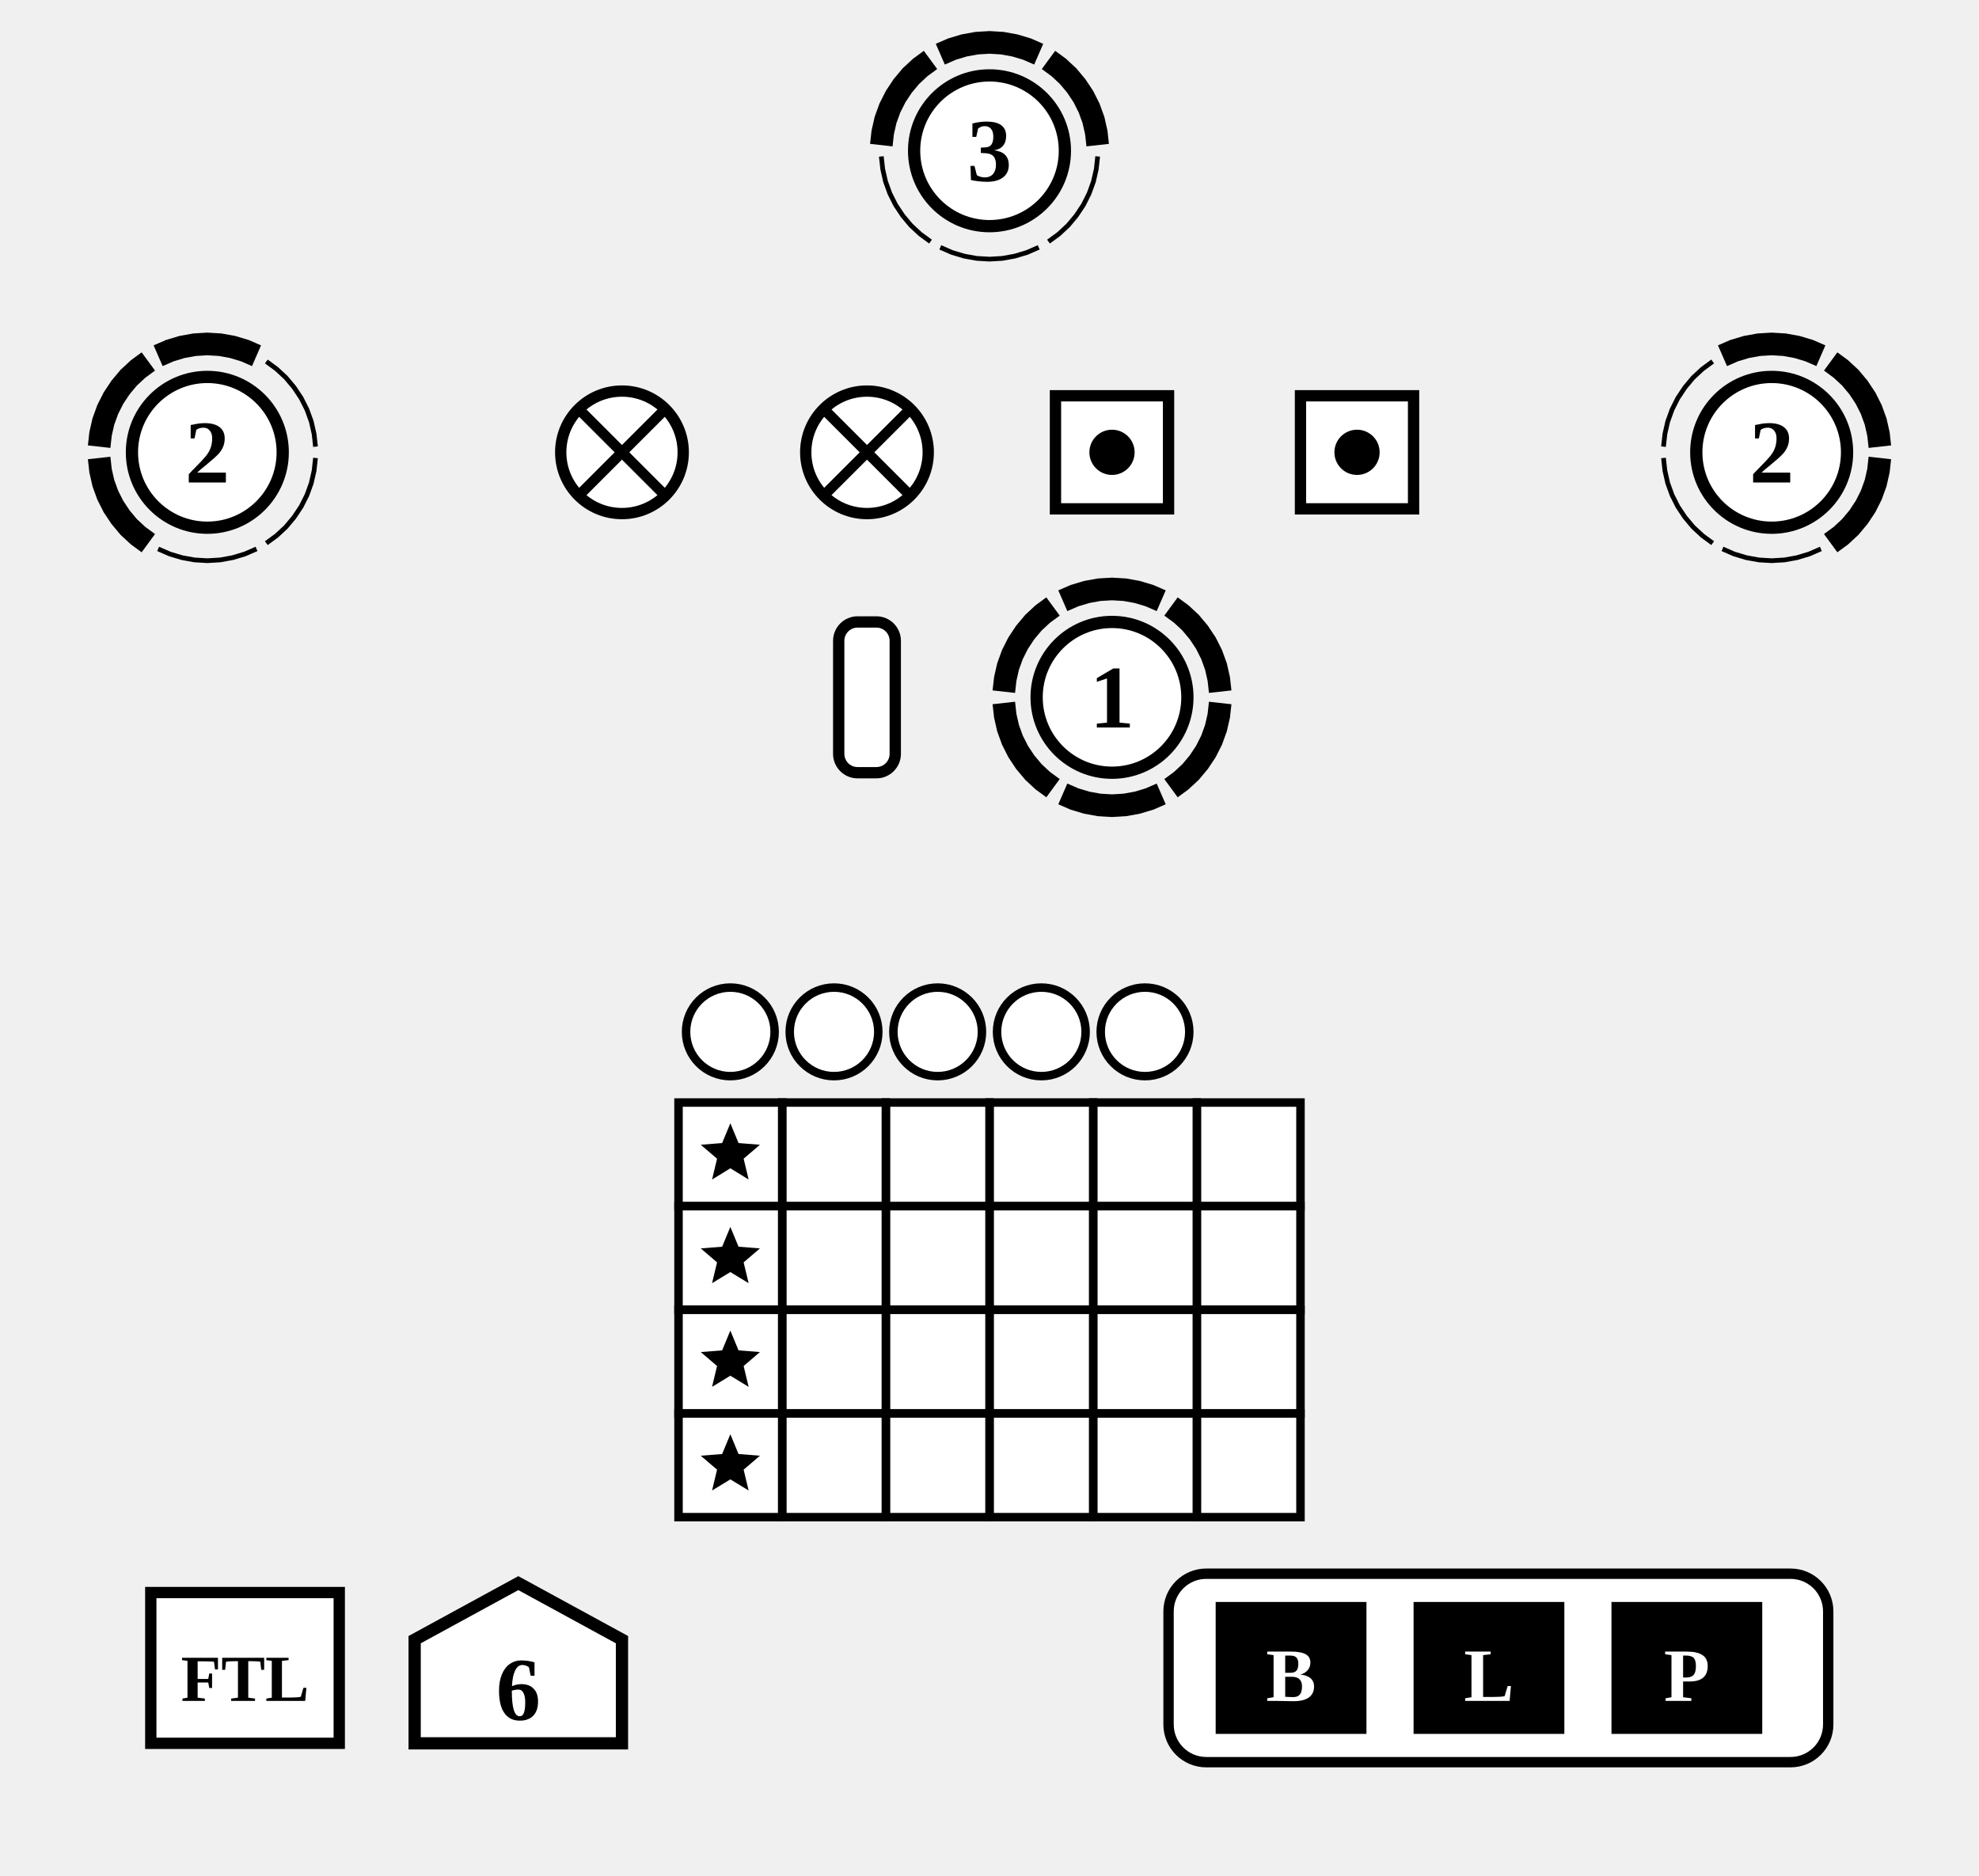
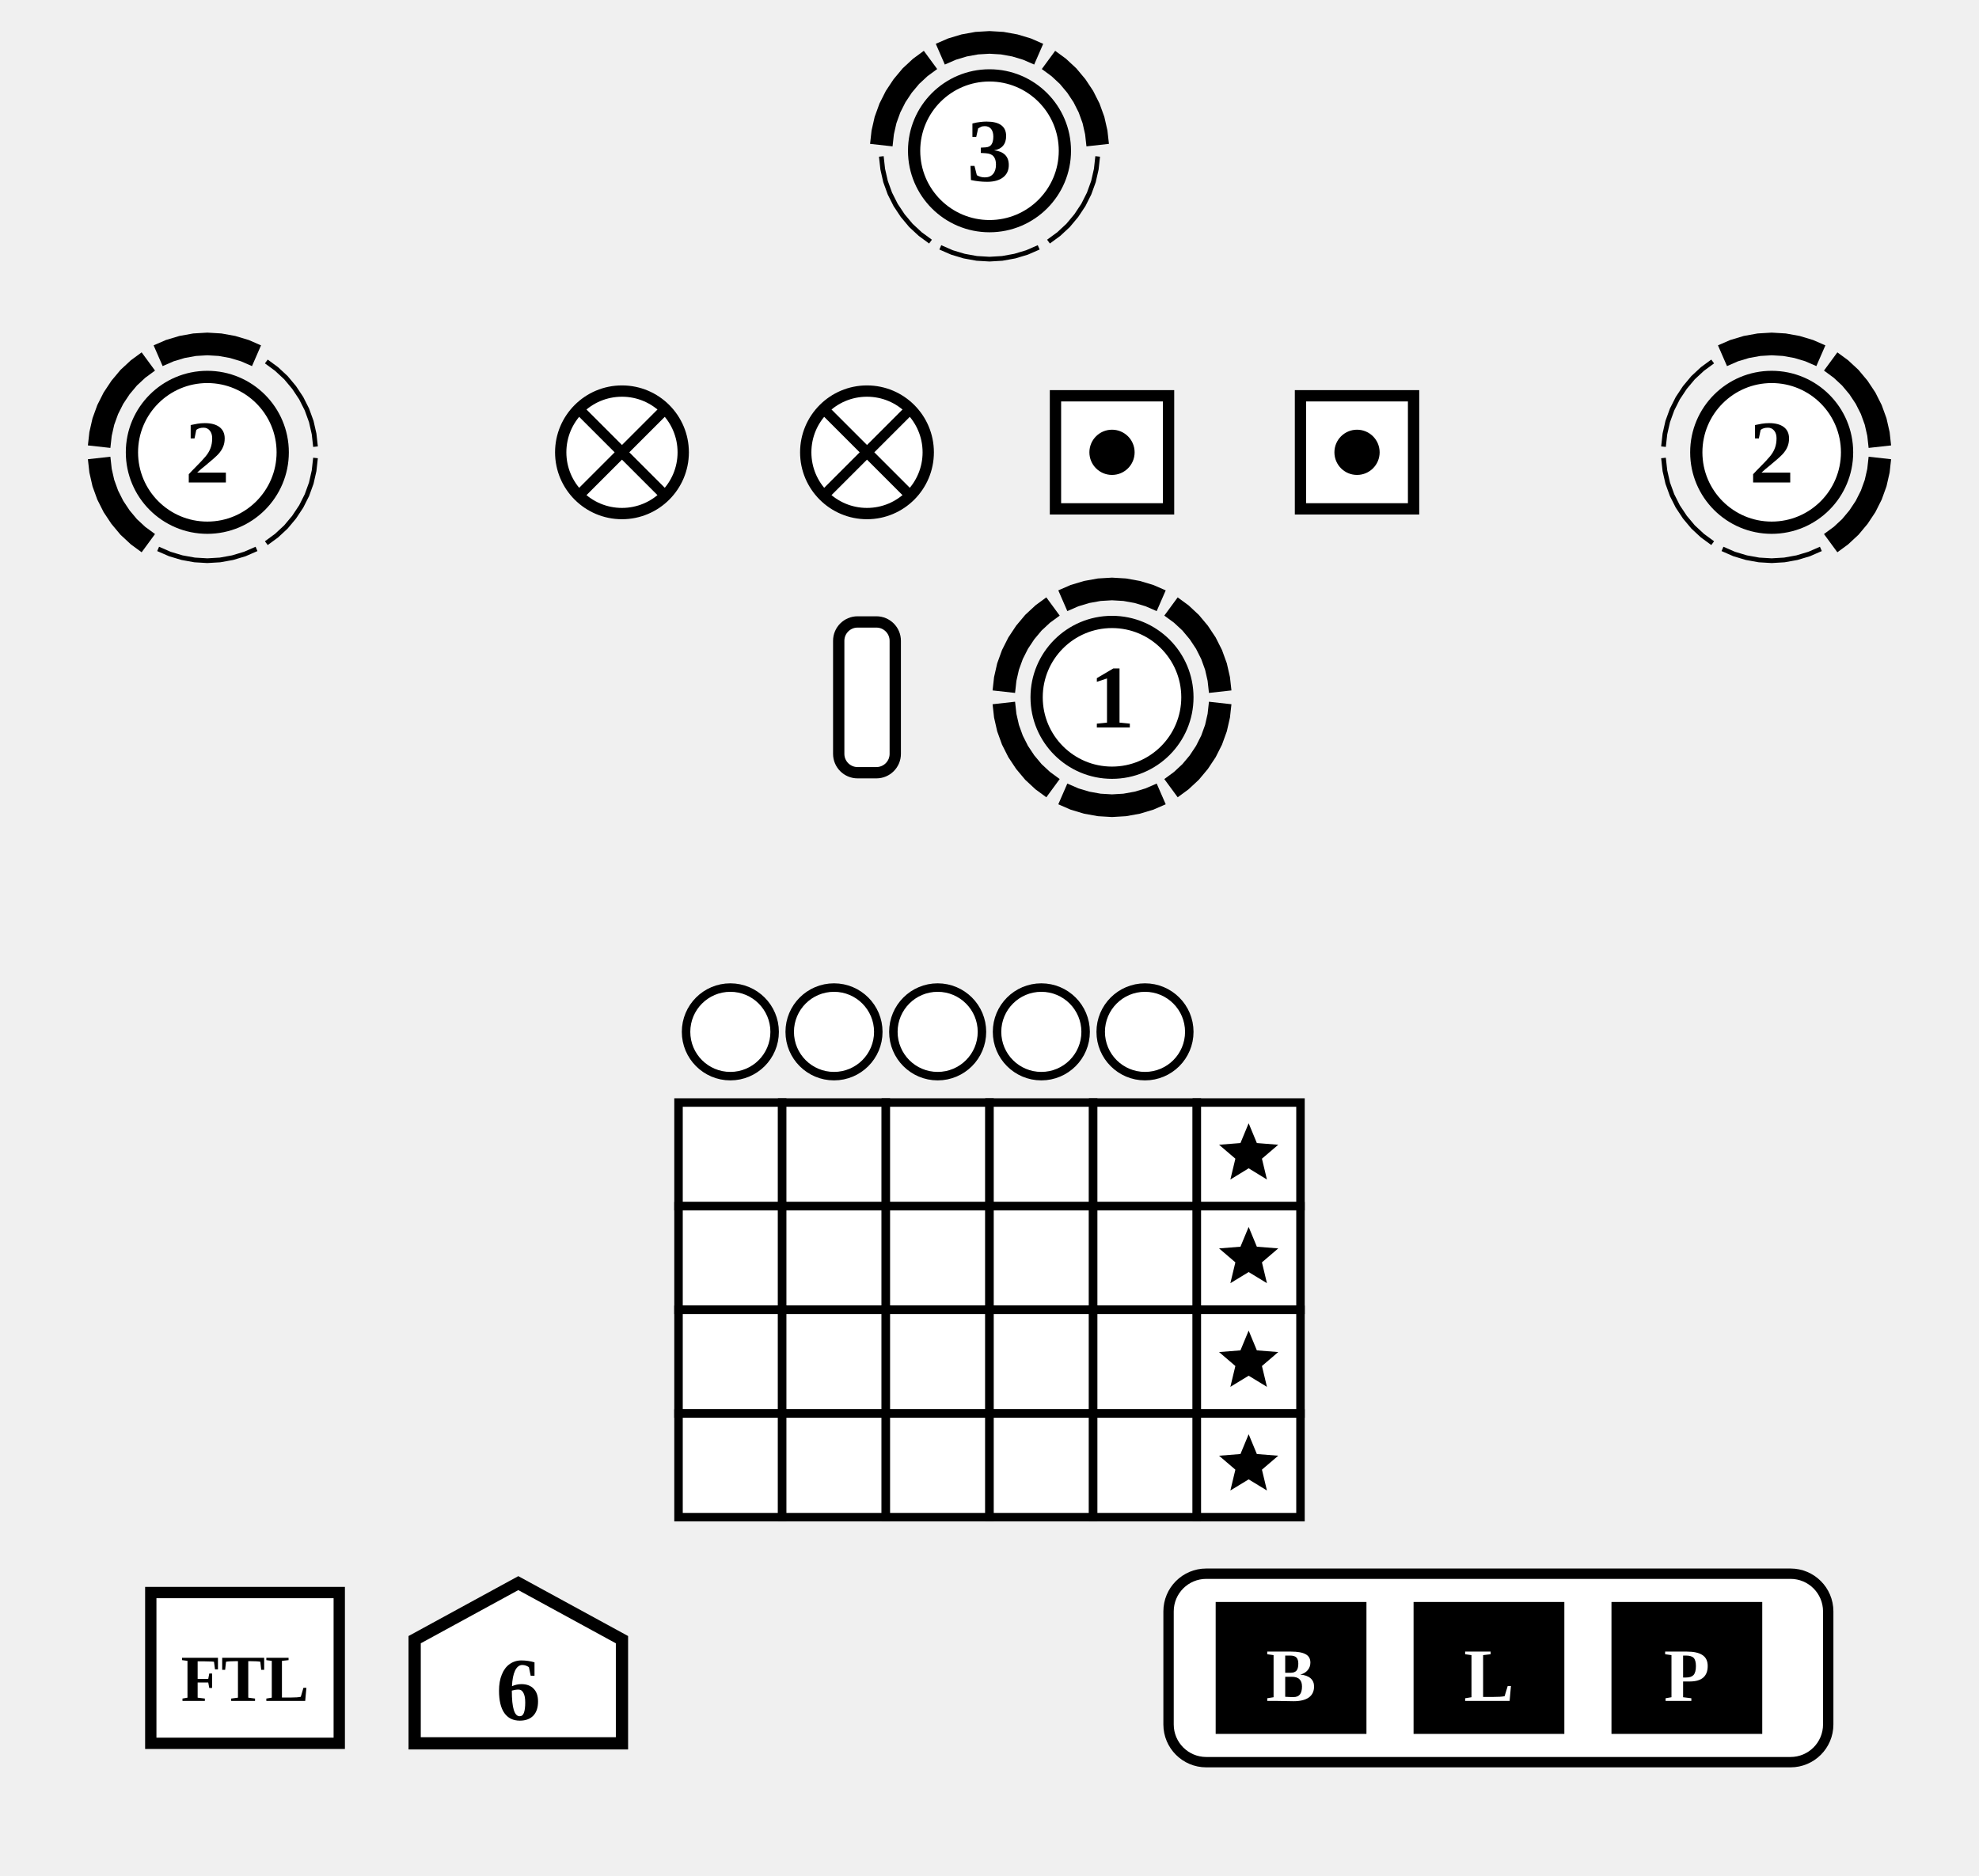
<svg xmlns="http://www.w3.org/2000/svg" viewBox="0 0 210 199" class="ssd">
  <circle cx="105" cy="16" r="8" fill="white" stroke="black" stroke-width="1.3" data-ref="system:s1" />
  <text x="105" y="19.2" font-size="9.5" text-anchor="middle" fill="black" font-weight="700" data-ref="system:s1">3</text>
  <path d="M99.78 5.75 L101.02 5.21 L102.32 4.82 L103.65 4.58 L105 4.5 L106.35 4.58 L107.68 4.82 L108.98 5.21 L110.22 5.75" fill="none" stroke="black" stroke-width="2.4" data-ref="system:s1" />
  <path d="M111.26 6.36 L112.35 7.16 L113.34 8.08 L114.21 9.12 L114.96 10.25 L115.57 11.46 L116.03 12.73 L116.33 14.05 L116.48 15.4" fill="none" stroke="black" stroke-width="2.4" data-ref="system:s1" />
  <path d="M116.48 16.6 L116.33 17.95 L116.03 19.27 L115.57 20.54 L114.96 21.75 L114.21 22.88 L113.34 23.92 L112.35 24.84 L111.26 25.64" fill="none" stroke="black" stroke-width="0.5" data-ref="system:s1" />
  <path d="M110.22 26.25 L108.98 26.79 L107.68 27.18 L106.35 27.42 L105 27.5 L103.65 27.42 L102.32 27.18 L101.02 26.79 L99.78 26.25" fill="none" stroke="black" stroke-width="0.5" data-ref="system:s1" />
  <path d="M98.74 25.64 L97.65 24.84 L96.66 23.92 L95.79 22.88 L95.04 21.75 L94.43 20.54 L93.97 19.27 L93.67 17.95 L93.52 16.6" fill="none" stroke="black" stroke-width="0.5" data-ref="system:s1" />
  <path d="M93.52 15.4 L93.67 14.05 L93.97 12.73 L94.43 11.46 L95.04 10.25 L95.79 9.12 L96.66 8.08 L97.65 7.16 L98.74 6.36" fill="none" stroke="black" stroke-width="2.4" data-ref="system:s1" />
  <circle cx="22" cy="48" r="8" fill="white" stroke="black" stroke-width="1.3" data-ref="system:s2" />
  <text x="22" y="51.2" font-size="9.5" text-anchor="middle" fill="black" font-weight="700" data-ref="system:s2">2</text>
  <path d="M16.78 37.75 L18.02 37.21 L19.32 36.82 L20.65 36.58 L22 36.5 L23.35 36.58 L24.68 36.82 L25.98 37.21 L27.22 37.75" fill="none" stroke="black" stroke-width="2.4" data-ref="system:s2" />
  <path d="M28.26 38.36 L29.35 39.16 L30.34 40.08 L31.21 41.12 L31.96 42.25 L32.57 43.46 L33.03 44.73 L33.33 46.05 L33.48 47.4" fill="none" stroke="black" stroke-width="0.5" data-ref="system:s2" />
  <path d="M33.48 48.6 L33.33 49.95 L33.03 51.27 L32.57 52.54 L31.96 53.75 L31.21 54.88 L30.34 55.92 L29.35 56.84 L28.26 57.64" fill="none" stroke="black" stroke-width="0.5" data-ref="system:s2" />
  <path d="M27.22 58.25 L25.98 58.79 L24.68 59.18 L23.35 59.42 L22 59.5 L20.65 59.42 L19.32 59.18 L18.02 58.79 L16.78 58.25" fill="none" stroke="black" stroke-width="0.5" data-ref="system:s2" />
  <path d="M15.74 57.64 L14.65 56.84 L13.66 55.92 L12.79 54.88 L12.04 53.75 L11.43 52.54 L10.97 51.27 L10.67 49.95 L10.52 48.6" fill="none" stroke="black" stroke-width="2.4" data-ref="system:s2" />
  <path d="M10.52 47.4 L10.67 46.05 L10.97 44.73 L11.43 43.46 L12.04 42.25 L12.79 41.12 L13.66 40.08 L14.65 39.16 L15.74 38.36" fill="none" stroke="black" stroke-width="2.4" data-ref="system:s2" />
  <circle cx="188" cy="48" r="8" fill="white" stroke="black" stroke-width="1.3" data-ref="system:s3" />
  <text x="188" y="51.2" font-size="9.5" text-anchor="middle" fill="black" font-weight="700" data-ref="system:s3">2</text>
  <path d="M182.78 37.75 L184.02 37.21 L185.32 36.82 L186.65 36.58 L188 36.5 L189.35 36.58 L190.68 36.82 L191.98 37.21 L193.22 37.75" fill="none" stroke="black" stroke-width="2.4" data-ref="system:s3" />
  <path d="M194.26 38.36 L195.35 39.16 L196.34 40.08 L197.21 41.12 L197.96 42.25 L198.57 43.46 L199.03 44.73 L199.33 46.05 L199.48 47.4" fill="none" stroke="black" stroke-width="2.4" data-ref="system:s3" />
  <path d="M199.48 48.6 L199.33 49.95 L199.03 51.27 L198.57 52.54 L197.96 53.75 L197.21 54.88 L196.34 55.92 L195.35 56.84 L194.26 57.64" fill="none" stroke="black" stroke-width="2.4" data-ref="system:s3" />
  <path d="M193.22 58.25 L191.98 58.79 L190.68 59.18 L189.35 59.42 L188 59.5 L186.65 59.42 L185.32 59.18 L184.02 58.79 L182.78 58.25" fill="none" stroke="black" stroke-width="0.5" data-ref="system:s3" />
  <path d="M181.74 57.64 L180.65 56.84 L179.66 55.92 L178.79 54.88 L178.04 53.75 L177.43 52.54 L176.97 51.27 L176.67 49.95 L176.52 48.6" fill="none" stroke="black" stroke-width="0.5" data-ref="system:s3" />
  <path d="M176.52 47.4 L176.67 46.05 L176.97 44.73 L177.43 43.46 L178.04 42.25 L178.79 41.12 L179.66 40.08 L180.65 39.16 L181.74 38.36" fill="none" stroke="black" stroke-width="0.5" data-ref="system:s3" />
  <circle cx="66" cy="48" r="6.5" fill="white" stroke="black" stroke-width="1.2" data-ref="system:s5" />
  <path d="M61.5 43.5 L70.5 52.5 M70.5 43.5 L61.5 52.5" fill="none" stroke="black" stroke-width="1.1" data-ref="system:s5" />
  <circle cx="92" cy="48" r="6.5" fill="white" stroke="black" stroke-width="1.2" data-ref="system:s6" />
  <path d="M87.5 43.5 L96.5 52.5 M96.5 43.5 L87.5 52.5" fill="none" stroke="black" stroke-width="1.1" data-ref="system:s6" />
  <rect x="112" y="42" width="12" height="12" fill="white" stroke="black" stroke-width="1.2" data-ref="system:s7" />
  <circle cx="118" cy="48" r="2.4" fill="black" stroke="none" stroke-width="0" data-ref="system:s7" />
  <rect x="138" y="42" width="12" height="12" fill="white" stroke="black" stroke-width="1.2" data-ref="system:s8" />
  <circle cx="144" cy="48" r="2.4" fill="black" stroke="none" stroke-width="0" data-ref="system:s8" />
  <rect x="89" y="66" width="6" height="16" rx="2" fill="white" stroke="black" stroke-width="1.2" data-ref="system:s9" />
  <circle cx="118" cy="74" r="8" fill="white" stroke="black" stroke-width="1.3" data-ref="system:s4" />
  <text x="118" y="77.2" font-size="9.5" text-anchor="middle" fill="black" font-weight="700" data-ref="system:s4">1</text>
  <path d="M112.78 63.75 L114.02 63.21 L115.32 62.82 L116.65 62.58 L118 62.5 L119.35 62.58 L120.68 62.82 L121.98 63.21 L123.22 63.75" fill="none" stroke="black" stroke-width="2.4" data-ref="system:s4" />
  <path d="M124.26 64.36 L125.35 65.16 L126.34 66.08 L127.21 67.12 L127.96 68.25 L128.57 69.46 L129.03 70.73 L129.33 72.05 L129.48 73.4" fill="none" stroke="black" stroke-width="2.4" data-ref="system:s4" />
  <path d="M129.48 74.6 L129.33 75.95 L129.03 77.27 L128.57 78.54 L127.96 79.75 L127.21 80.88 L126.34 81.92 L125.35 82.84 L124.26 83.64" fill="none" stroke="black" stroke-width="2.4" data-ref="system:s4" />
  <path d="M123.22 84.25 L121.98 84.79 L120.68 85.18 L119.35 85.42 L118 85.5 L116.65 85.42 L115.32 85.18 L114.02 84.79 L112.78 84.25" fill="none" stroke="black" stroke-width="2.4" data-ref="system:s4" />
  <path d="M111.74 83.64 L110.65 82.84 L109.66 81.92 L108.79 80.88 L108.04 79.75 L107.43 78.54 L106.97 77.27 L106.67 75.95 L106.52 74.6" fill="none" stroke="black" stroke-width="2.4" data-ref="system:s4" />
  <path d="M106.52 73.4 L106.67 72.05 L106.97 70.73 L107.43 69.46 L108.04 68.25 L108.79 67.12 L109.66 66.08 L110.65 65.16 L111.74 64.36" fill="none" stroke="black" stroke-width="2.4" data-ref="system:s4" />
-   <circle cx="121.5" cy="109.5" r="4.7" fill="white" stroke="black" stroke-width="0.9" data-ref="armour:1" />
-   <circle cx="110.5" cy="109.5" r="4.7" fill="white" stroke="black" stroke-width="0.9" data-ref="armour:2" />
+   <circle cx="77.5" cy="109.5" r="4.7" fill="white" stroke="black" stroke-width="0.9" data-ref="armour:1" />
+   <circle cx="88.5" cy="109.5" r="4.7" fill="white" stroke="black" stroke-width="0.9" data-ref="armour:2" />
  <circle cx="99.5" cy="109.5" r="4.7" fill="white" stroke="black" stroke-width="0.9" data-ref="armour:3" />
-   <circle cx="88.5" cy="109.5" r="4.7" fill="white" stroke="black" stroke-width="0.9" data-ref="armour:4" />
-   <circle cx="77.5" cy="109.5" r="4.7" fill="white" stroke="black" stroke-width="0.9" data-ref="armour:5" />
-   <rect x="127" y="117" width="11" height="11" fill="white" stroke="black" stroke-width="0.9" data-ref="hull:1" />
-   <rect x="116" y="117" width="11" height="11" fill="white" stroke="black" stroke-width="0.9" data-ref="hull:2" />
-   <rect x="105" y="117" width="11" height="11" fill="white" stroke="black" stroke-width="0.9" data-ref="hull:3" />
-   <rect x="94" y="117" width="11" height="11" fill="white" stroke="black" stroke-width="0.9" data-ref="hull:4" />
-   <rect x="83" y="117" width="11" height="11" fill="white" stroke="black" stroke-width="0.9" data-ref="hull:5" />
-   <rect x="72" y="117" width="11" height="11" fill="white" stroke="black" stroke-width="0.9" data-ref="hull:6" />
-   <path d="M77.5 119.2L78.37 121.3L80.64 121.48L78.91 122.96L79.44 125.17L77.5 123.98L75.56 125.17L76.09 122.96L74.36 121.48L76.63 121.3Z" fill="black" stroke="none" stroke-width="0" />
-   <rect x="127" y="128" width="11" height="11" fill="white" stroke="black" stroke-width="0.9" data-ref="hull:7" />
-   <rect x="116" y="128" width="11" height="11" fill="white" stroke="black" stroke-width="0.9" data-ref="hull:8" />
-   <rect x="105" y="128" width="11" height="11" fill="white" stroke="black" stroke-width="0.9" data-ref="hull:9" />
-   <rect x="94" y="128" width="11" height="11" fill="white" stroke="black" stroke-width="0.9" data-ref="hull:10" />
-   <rect x="83" y="128" width="11" height="11" fill="white" stroke="black" stroke-width="0.9" data-ref="hull:11" />
-   <rect x="72" y="128" width="11" height="11" fill="white" stroke="black" stroke-width="0.9" data-ref="hull:12" />
-   <path d="M77.5 130.2L78.37 132.3L80.64 132.48L78.91 133.96L79.44 136.17L77.5 134.99L75.56 136.17L76.09 133.96L74.36 132.48L76.63 132.3Z" fill="black" stroke="none" stroke-width="0" />
-   <rect x="127" y="139" width="11" height="11" fill="white" stroke="black" stroke-width="0.9" data-ref="hull:13" />
-   <rect x="116" y="139" width="11" height="11" fill="white" stroke="black" stroke-width="0.9" data-ref="hull:14" />
-   <rect x="105" y="139" width="11" height="11" fill="white" stroke="black" stroke-width="0.9" data-ref="hull:15" />
-   <rect x="94" y="139" width="11" height="11" fill="white" stroke="black" stroke-width="0.9" data-ref="hull:16" />
-   <rect x="83" y="139" width="11" height="11" fill="white" stroke="black" stroke-width="0.9" data-ref="hull:17" />
-   <rect x="72" y="139" width="11" height="11" fill="white" stroke="black" stroke-width="0.9" data-ref="hull:18" />
-   <path d="M77.5 141.2L78.37 143.3L80.64 143.48L78.91 144.96L79.44 147.17L77.5 145.99L75.56 147.17L76.09 144.96L74.36 143.48L76.63 143.3Z" fill="black" stroke="none" stroke-width="0" />
-   <rect x="127" y="150" width="11" height="11" fill="white" stroke="black" stroke-width="0.9" data-ref="hull:19" />
-   <rect x="116" y="150" width="11" height="11" fill="white" stroke="black" stroke-width="0.9" data-ref="hull:20" />
-   <rect x="105" y="150" width="11" height="11" fill="white" stroke="black" stroke-width="0.9" data-ref="hull:21" />
-   <rect x="94" y="150" width="11" height="11" fill="white" stroke="black" stroke-width="0.9" data-ref="hull:22" />
-   <rect x="83" y="150" width="11" height="11" fill="white" stroke="black" stroke-width="0.9" data-ref="hull:23" />
-   <rect x="72" y="150" width="11" height="11" fill="white" stroke="black" stroke-width="0.9" data-ref="hull:24" />
-   <path d="M77.5 152.2L78.37 154.3L80.64 154.48L78.91 155.96L79.44 158.17L77.5 156.99L75.56 158.17L76.09 155.96L74.36 154.48L76.63 154.3Z" fill="black" stroke="none" stroke-width="0" />
+   <circle cx="110.5" cy="109.5" r="4.7" fill="white" stroke="black" stroke-width="0.9" data-ref="armour:4" />
+   <circle cx="121.5" cy="109.5" r="4.7" fill="white" stroke="black" stroke-width="0.9" data-ref="armour:5" />
+   <rect x="72" y="117" width="11" height="11" fill="white" stroke="black" stroke-width="0.9" data-ref="hull:1" />
+   <rect x="83" y="117" width="11" height="11" fill="white" stroke="black" stroke-width="0.9" data-ref="hull:2" />
+   <rect x="94" y="117" width="11" height="11" fill="white" stroke="black" stroke-width="0.9" data-ref="hull:3" />
+   <rect x="105" y="117" width="11" height="11" fill="white" stroke="black" stroke-width="0.9" data-ref="hull:4" />
+   <rect x="116" y="117" width="11" height="11" fill="white" stroke="black" stroke-width="0.9" data-ref="hull:5" />
+   <rect x="127" y="117" width="11" height="11" fill="white" stroke="black" stroke-width="0.9" data-ref="hull:6" />
+   <path d="M132.5 119.2L133.37 121.3L135.64 121.48L133.91 122.96L134.44 125.17L132.5 123.98L130.56 125.17L131.09 122.96L129.36 121.48L131.63 121.3Z" fill="black" stroke="none" stroke-width="0" />
+   <rect x="72" y="128" width="11" height="11" fill="white" stroke="black" stroke-width="0.9" data-ref="hull:7" />
+   <rect x="83" y="128" width="11" height="11" fill="white" stroke="black" stroke-width="0.9" data-ref="hull:8" />
+   <rect x="94" y="128" width="11" height="11" fill="white" stroke="black" stroke-width="0.9" data-ref="hull:9" />
+   <rect x="105" y="128" width="11" height="11" fill="white" stroke="black" stroke-width="0.9" data-ref="hull:10" />
+   <rect x="116" y="128" width="11" height="11" fill="white" stroke="black" stroke-width="0.9" data-ref="hull:11" />
+   <rect x="127" y="128" width="11" height="11" fill="white" stroke="black" stroke-width="0.9" data-ref="hull:12" />
+   <path d="M132.5 130.2L133.37 132.3L135.64 132.48L133.91 133.96L134.44 136.17L132.5 134.99L130.56 136.17L131.09 133.96L129.36 132.48L131.63 132.3Z" fill="black" stroke="none" stroke-width="0" />
+   <rect x="72" y="139" width="11" height="11" fill="white" stroke="black" stroke-width="0.9" data-ref="hull:13" />
+   <rect x="83" y="139" width="11" height="11" fill="white" stroke="black" stroke-width="0.9" data-ref="hull:14" />
+   <rect x="94" y="139" width="11" height="11" fill="white" stroke="black" stroke-width="0.9" data-ref="hull:15" />
+   <rect x="105" y="139" width="11" height="11" fill="white" stroke="black" stroke-width="0.9" data-ref="hull:16" />
+   <rect x="116" y="139" width="11" height="11" fill="white" stroke="black" stroke-width="0.9" data-ref="hull:17" />
+   <rect x="127" y="139" width="11" height="11" fill="white" stroke="black" stroke-width="0.9" data-ref="hull:18" />
+   <path d="M132.5 141.2L133.37 143.3L135.64 143.48L133.91 144.96L134.44 147.17L132.5 145.99L130.56 147.17L131.09 144.96L129.36 143.48L131.63 143.3Z" fill="black" stroke="none" stroke-width="0" />
+   <rect x="72" y="150" width="11" height="11" fill="white" stroke="black" stroke-width="0.9" data-ref="hull:19" />
+   <rect x="83" y="150" width="11" height="11" fill="white" stroke="black" stroke-width="0.9" data-ref="hull:20" />
+   <rect x="94" y="150" width="11" height="11" fill="white" stroke="black" stroke-width="0.9" data-ref="hull:21" />
+   <rect x="105" y="150" width="11" height="11" fill="white" stroke="black" stroke-width="0.9" data-ref="hull:22" />
+   <rect x="116" y="150" width="11" height="11" fill="white" stroke="black" stroke-width="0.9" data-ref="hull:23" />
+   <rect x="127" y="150" width="11" height="11" fill="white" stroke="black" stroke-width="0.9" data-ref="hull:24" />
+   <path d="M132.5 152.2L133.37 154.3L135.64 154.48L133.91 155.96L134.44 158.17L132.5 156.99L130.56 158.17L131.09 155.96L129.36 154.48L131.63 154.3Z" fill="black" stroke="none" stroke-width="0" />
  <rect x="16" y="169" width="20" height="16" fill="white" stroke="black" stroke-width="1.2" />
  <text x="26" y="180.5" font-size="7" text-anchor="middle" fill="black" font-weight="700">FTL</text>
  <path d="M44 185 L44 174 L55 168 L66 174 L66 185 Z" fill="white" stroke="black" stroke-width="1.3" />
  <text x="55" y="182.5" font-size="9.5" text-anchor="middle" fill="black" font-weight="700">6</text>
  <rect x="124" y="167" width="70" height="20" rx="4" fill="white" stroke="black" stroke-width="1.1" />
  <rect x="129" y="170" width="16" height="14" fill="black" stroke="none" stroke-width="0" />
  <text x="137" y="180.5" font-size="8" text-anchor="middle" fill="white" font-weight="700">B</text>
  <rect x="150" y="170" width="16" height="14" fill="black" stroke="none" stroke-width="0" />
  <text x="158" y="180.5" font-size="8" text-anchor="middle" fill="white" font-weight="700">L</text>
  <rect x="171" y="170" width="16" height="14" fill="black" stroke="none" stroke-width="0" />
  <text x="179" y="180.5" font-size="8" text-anchor="middle" fill="white" font-weight="700">P</text>
</svg>
